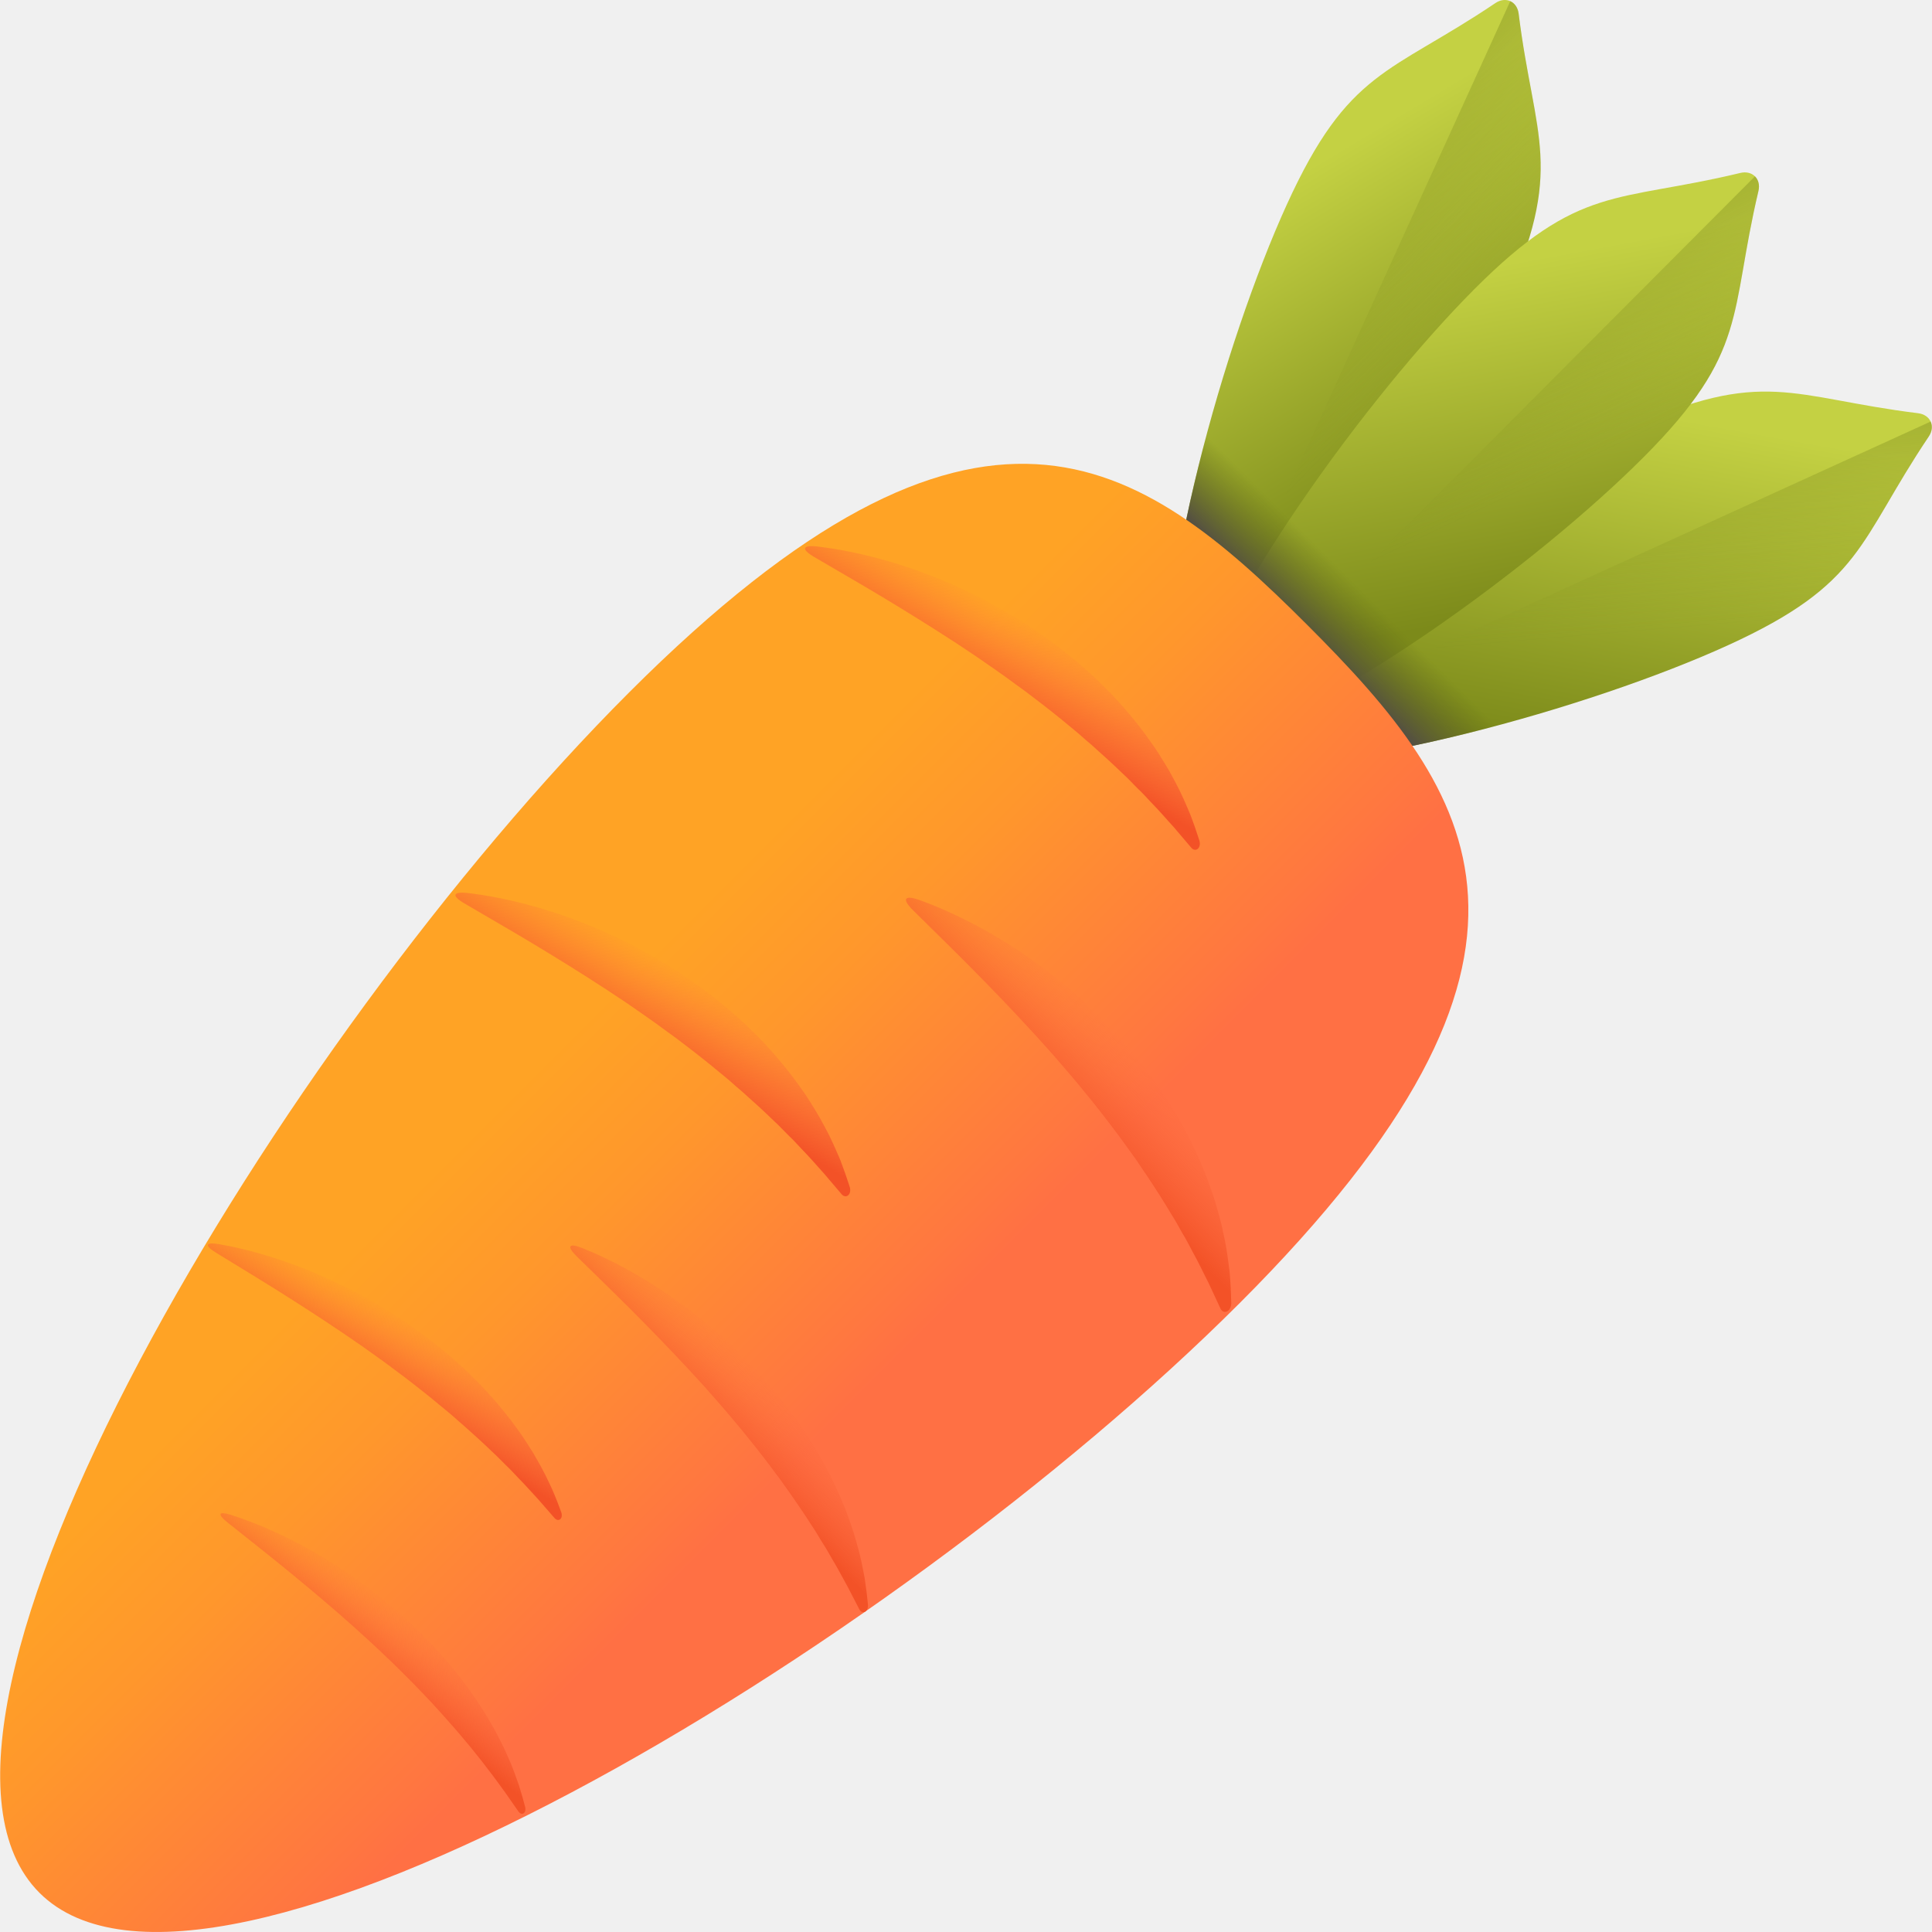
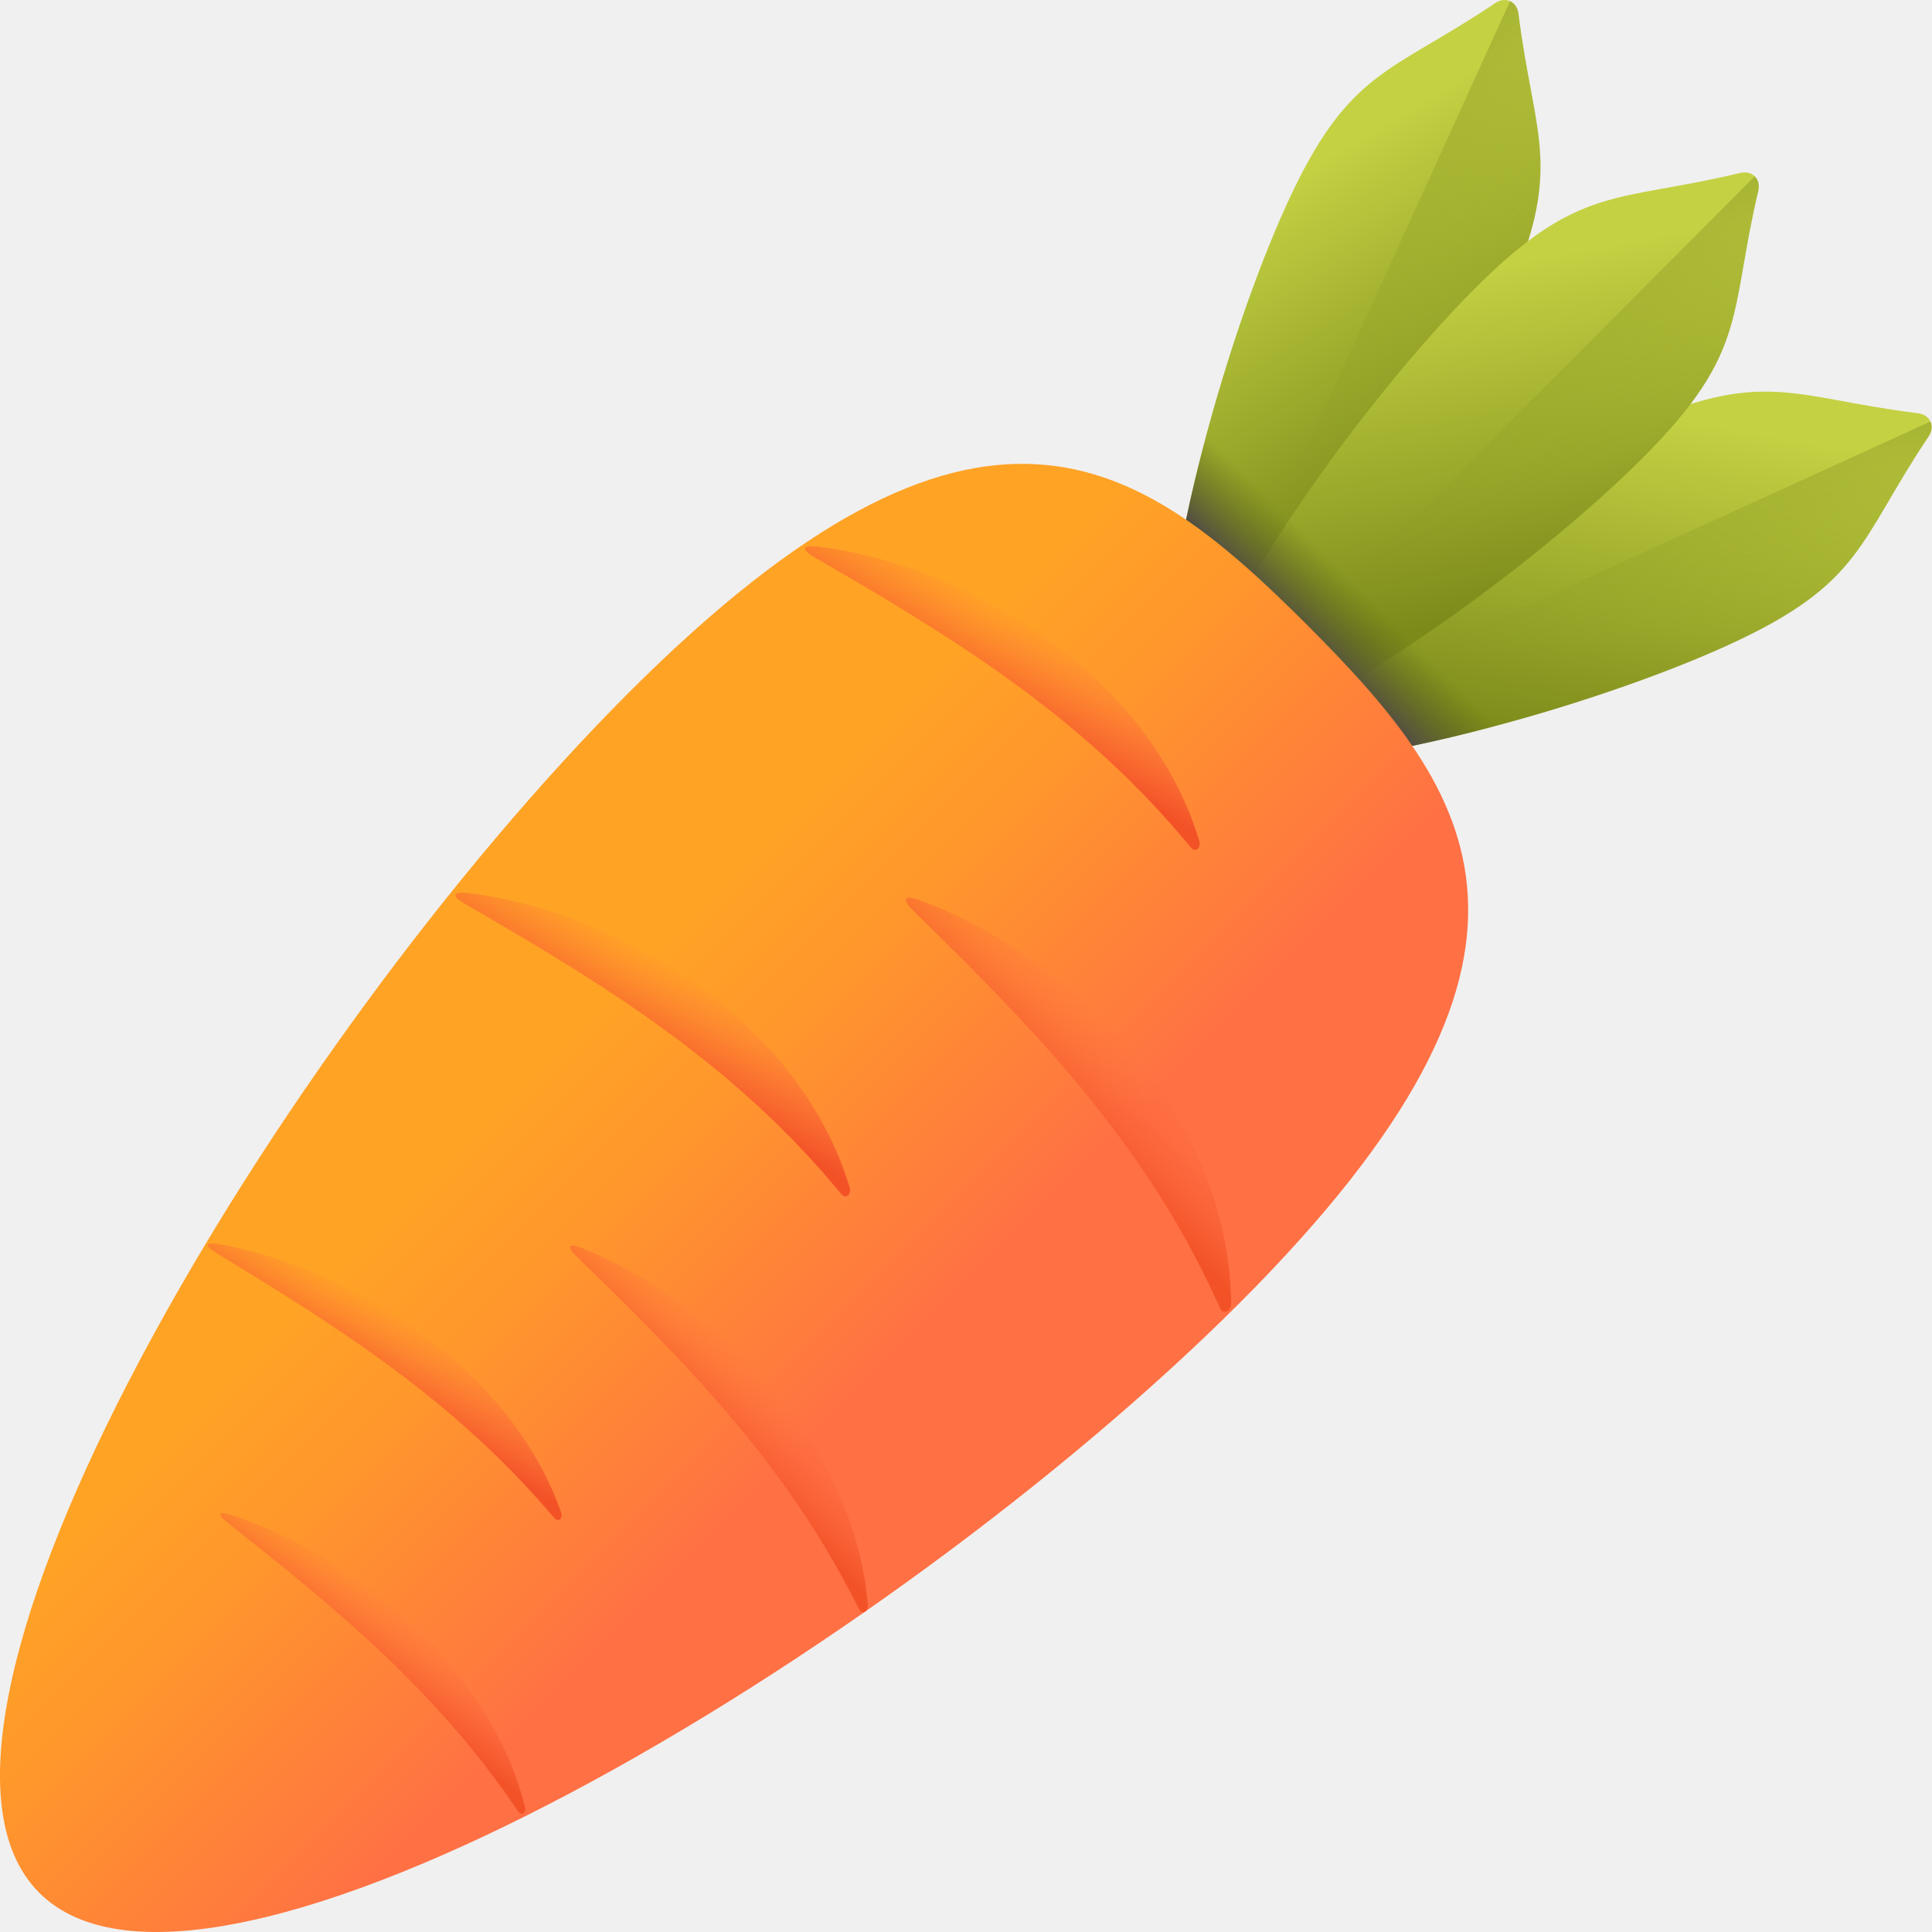
<svg xmlns="http://www.w3.org/2000/svg" width="42" height="42" viewBox="0 0 42 42" fill="none">
-   <g clip-path="url(#clip0_349_4723)">
-     <path d="M27.971 4.454C26.627 7.404 25.052 12.942 25.394 15.685C25.428 15.953 25.677 16.066 25.901 15.915C28.198 14.366 31.351 9.542 32.694 6.592C34.038 3.642 33.356 3.041 33.014 0.297C32.98 0.029 32.731 -0.084 32.507 0.068C30.209 1.616 29.314 1.504 27.971 4.454Z" fill="url(#paint0_linear_349_4723)" />
-     <path d="M25.901 15.915C28.198 14.366 31.351 9.542 32.694 6.592C34.038 3.642 33.356 3.041 33.014 0.297C32.997 0.163 32.926 0.068 32.832 0.025L25.576 15.957C25.671 16 25.789 15.99 25.901 15.915Z" fill="url(#paint1_linear_349_4723)" />
-     <path d="M35.397 9.317C32.447 10.662 27.625 13.808 26.084 16.103C25.933 16.327 26.047 16.576 26.316 16.609C29.065 16.947 34.609 15.375 37.559 14.03C40.508 12.685 40.388 11.784 41.93 9.489C42.08 9.265 41.966 9.016 41.697 8.983C38.948 8.644 38.346 7.972 35.397 9.317Z" fill="url(#paint2_linear_349_4723)" />
-     <path d="M26.316 16.609C29.066 16.947 34.61 15.375 37.559 14.03C40.508 12.685 40.389 11.784 41.93 9.489C42.005 9.377 42.014 9.258 41.971 9.164L26.043 16.427C26.086 16.522 26.182 16.592 26.316 16.609Z" fill="url(#paint3_linear_349_4723)" />
-     <path d="M32.05 6.287C29.761 8.583 26.352 13.223 25.716 15.913C25.654 16.176 25.848 16.368 26.111 16.305C28.804 15.656 33.442 12.235 35.73 9.939C38.019 7.644 37.59 6.842 38.227 4.152C38.289 3.889 38.094 3.696 37.831 3.76C35.138 4.409 34.339 3.992 32.05 6.287Z" fill="url(#paint4_linear_349_4723)" />
-     <path d="M26.112 16.305C28.805 15.656 33.442 12.235 35.731 9.939C38.019 7.644 37.591 6.842 38.227 4.152C38.258 4.021 38.225 3.907 38.152 3.833L25.792 16.231C25.866 16.304 25.98 16.337 26.112 16.305Z" fill="url(#paint5_linear_349_4723)" />
-     <path d="M26.534 8.388C25.744 11.024 25.176 13.928 25.395 15.685C25.419 15.876 25.552 15.987 25.708 15.981C25.695 16.177 25.827 16.319 26.018 16.317C26.023 16.463 26.134 16.586 26.317 16.609C28.076 16.825 30.98 16.259 33.616 15.47L26.534 8.388Z" fill="url(#paint6_linear_349_4723)" />
-     <path d="M26.949 28.329C19.338 35.94 4.522 44.812 0.857 41.147C-2.809 37.481 6.064 22.665 13.675 15.054C21.286 7.443 24.753 9.92 28.419 13.585C32.084 17.251 34.56 20.718 26.949 28.329Z" fill="url(#paint7_linear_349_4723)" />
-     <path d="M20.001 19.57C20.341 19.693 20.812 19.892 21.339 20.182C21.605 20.326 21.883 20.496 22.169 20.684C22.452 20.876 22.748 21.085 23.034 21.321C23.324 21.553 23.609 21.809 23.886 22.081C24.165 22.358 24.429 22.648 24.678 22.951C24.803 23.103 24.923 23.259 25.038 23.419C25.159 23.574 25.263 23.74 25.37 23.903C25.48 24.063 25.574 24.232 25.669 24.398C25.766 24.561 25.848 24.733 25.931 24.899C26.089 25.223 26.226 25.556 26.342 25.897C26.401 26.058 26.445 26.223 26.49 26.379C26.535 26.536 26.572 26.69 26.602 26.841C26.669 27.137 26.702 27.422 26.733 27.671C26.751 27.891 26.762 28.111 26.767 28.331C26.765 28.517 26.59 28.591 26.527 28.436L26.273 27.89C26.166 27.685 26.059 27.448 25.92 27.201C25.854 27.076 25.788 26.945 25.708 26.815C25.63 26.684 25.561 26.543 25.471 26.408C25.307 26.13 25.123 25.844 24.929 25.552C24.826 25.409 24.735 25.255 24.626 25.111C24.518 24.966 24.416 24.814 24.304 24.667C24.193 24.518 24.081 24.37 23.966 24.224C23.854 24.075 23.735 23.929 23.615 23.785C23.382 23.491 23.132 23.21 22.892 22.929L22.524 22.519L22.158 22.124C21.676 21.608 21.212 21.137 20.809 20.736L19.846 19.785C19.597 19.539 19.662 19.447 20.001 19.57Z" fill="url(#paint8_linear_349_4723)" />
-     <path d="M10.177 19.414C10.512 19.453 10.984 19.533 11.528 19.682C11.803 19.755 12.094 19.848 12.397 19.956C12.699 20.068 13.016 20.193 13.332 20.343C13.651 20.489 13.97 20.658 14.287 20.843C14.604 21.029 14.916 21.233 15.217 21.452C15.368 21.561 15.515 21.675 15.659 21.793C15.806 21.906 15.942 22.032 16.079 22.155C16.219 22.274 16.346 22.406 16.474 22.533C16.603 22.659 16.72 22.794 16.837 22.925C17.061 23.18 17.269 23.448 17.462 23.727C17.556 23.858 17.638 23.996 17.719 24.126C17.797 24.252 17.87 24.381 17.938 24.514C18.076 24.764 18.178 25.011 18.271 25.226C18.344 25.418 18.412 25.612 18.474 25.807C18.52 25.974 18.383 26.076 18.287 25.951L17.919 25.518C17.771 25.357 17.614 25.168 17.426 24.977C17.335 24.88 17.242 24.776 17.137 24.678C17.033 24.577 16.935 24.466 16.821 24.364C16.602 24.151 16.365 23.935 16.116 23.715C15.987 23.61 15.866 23.491 15.732 23.385C15.598 23.279 15.468 23.164 15.33 23.057C15.193 22.947 15.054 22.839 14.915 22.733C14.775 22.624 14.633 22.518 14.488 22.416C14.205 22.202 13.909 22.004 13.622 21.803L13.188 21.515L12.761 21.24C12.246 20.913 11.725 20.594 11.199 20.284L10.094 19.638C9.809 19.471 9.843 19.375 10.177 19.414Z" fill="url(#paint9_linear_349_4723)" />
-     <path d="M17.778 11.881C18.113 11.921 18.584 12 19.129 12.149C19.403 12.222 19.694 12.315 19.998 12.423C20.3 12.536 20.617 12.66 20.932 12.81C21.251 12.957 21.571 13.126 21.888 13.31C22.208 13.498 22.518 13.701 22.818 13.919C22.968 14.029 23.116 14.143 23.26 14.261C23.407 14.373 23.543 14.5 23.68 14.622C23.819 14.741 23.947 14.873 24.074 15C24.203 15.126 24.321 15.261 24.438 15.392C24.662 15.647 24.87 15.915 25.062 16.194C25.157 16.325 25.238 16.463 25.319 16.593C25.398 16.719 25.471 16.849 25.539 16.981C25.676 17.231 25.779 17.478 25.871 17.694C25.945 17.885 26.012 18.079 26.074 18.274C26.121 18.441 25.984 18.544 25.888 18.418L25.52 17.985C25.371 17.824 25.214 17.635 25.026 17.445C24.935 17.347 24.842 17.244 24.737 17.145C24.634 17.045 24.536 16.933 24.422 16.831C24.203 16.619 23.965 16.402 23.717 16.182C23.587 16.077 23.467 15.959 23.332 15.852C23.199 15.746 23.069 15.631 22.931 15.524C22.794 15.415 22.655 15.306 22.515 15.2C22.375 15.091 22.233 14.985 22.089 14.883C21.805 14.669 21.51 14.471 21.223 14.271L20.789 13.982L20.361 13.707C19.846 13.38 19.326 13.061 18.8 12.751L17.695 12.105C17.409 11.938 17.444 11.842 17.778 11.881Z" fill="url(#paint10_linear_349_4723)" />
-     <path d="M12.656 27.13C12.949 27.247 13.358 27.434 13.819 27.7C14.051 27.833 14.294 27.987 14.546 28.158C14.796 28.332 15.056 28.521 15.311 28.733C15.569 28.941 15.823 29.171 16.072 29.413C16.322 29.66 16.561 29.918 16.789 30.186C16.902 30.321 17.012 30.459 17.119 30.599C17.229 30.737 17.327 30.883 17.426 31.026C17.528 31.167 17.617 31.316 17.706 31.461C17.798 31.605 17.877 31.755 17.957 31.901C18.108 32.184 18.244 32.475 18.363 32.773C18.422 32.913 18.468 33.057 18.516 33.193C18.562 33.326 18.602 33.46 18.638 33.595C18.713 33.853 18.758 34.1 18.799 34.316C18.832 34.536 18.854 34.729 18.869 34.888C18.878 35.049 18.736 35.108 18.674 34.972L18.427 34.494C18.325 34.313 18.22 34.105 18.088 33.888C18.025 33.778 17.962 33.663 17.887 33.549C17.813 33.434 17.747 33.309 17.664 33.191C17.509 32.946 17.337 32.694 17.157 32.436C17.061 32.31 16.976 32.175 16.875 32.047C16.776 31.918 16.681 31.784 16.578 31.654C16.476 31.523 16.373 31.392 16.267 31.262C16.163 31.13 16.056 31.001 15.946 30.873C15.733 30.613 15.506 30.363 15.287 30.113L14.953 29.749L14.622 29.398C14.223 28.979 13.817 28.566 13.405 28.16L12.537 27.311C12.313 27.091 12.363 27.014 12.656 27.13Z" fill="url(#paint11_linear_349_4723)" />
-     <path d="M4.758 27.046C5.052 27.096 5.465 27.187 5.945 27.341C6.186 27.417 6.442 27.51 6.71 27.617C6.976 27.727 7.256 27.848 7.536 27.991C7.818 28.131 8.102 28.29 8.384 28.462C8.668 28.637 8.945 28.825 9.213 29.024C9.348 29.124 9.48 29.228 9.609 29.335C9.741 29.438 9.863 29.551 9.987 29.662C10.112 29.769 10.227 29.887 10.342 30.001C10.459 30.114 10.566 30.235 10.673 30.351C10.876 30.578 11.067 30.815 11.244 31.062C11.331 31.177 11.407 31.298 11.482 31.413C11.555 31.523 11.623 31.637 11.687 31.753C11.816 31.971 11.915 32.186 12.003 32.374C12.086 32.566 12.151 32.736 12.202 32.877C12.249 33.021 12.134 33.102 12.046 32.991L11.71 32.605C11.575 32.461 11.431 32.293 11.261 32.122C11.178 32.034 11.094 31.942 10.999 31.853C10.905 31.763 10.816 31.664 10.713 31.572C10.515 31.38 10.301 31.185 10.076 30.986C9.96 30.89 9.851 30.784 9.731 30.688C9.61 30.591 9.493 30.487 9.37 30.39C9.246 30.29 9.122 30.191 8.997 30.094C8.871 29.995 8.744 29.898 8.615 29.804C8.361 29.609 8.097 29.426 7.84 29.242L7.452 28.977L7.071 28.722C6.611 28.419 6.147 28.123 5.678 27.834L4.694 27.231C4.439 27.075 4.466 26.996 4.758 27.046Z" fill="url(#paint12_linear_349_4723)" />
-     <path d="M5.018 32.931C5.286 33.016 5.662 33.154 6.094 33.359C6.311 33.461 6.54 33.58 6.78 33.714C7.017 33.851 7.266 33.999 7.513 34.168C7.763 34.333 8.012 34.517 8.258 34.712C8.507 34.911 8.747 35.12 8.978 35.339C9.094 35.449 9.208 35.562 9.318 35.677C9.432 35.789 9.535 35.91 9.64 36.028C9.747 36.144 9.844 36.268 9.941 36.388C10.039 36.507 10.128 36.632 10.217 36.754C10.385 36.989 10.541 37.233 10.685 37.484C10.756 37.602 10.816 37.723 10.876 37.839C10.933 37.95 10.987 38.063 11.037 38.179C11.137 38.398 11.21 38.609 11.276 38.794C11.336 38.982 11.382 39.148 11.417 39.285C11.448 39.424 11.335 39.484 11.263 39.37L10.984 38.969C10.871 38.819 10.753 38.645 10.61 38.465C10.54 38.373 10.47 38.277 10.39 38.182C10.311 38.087 10.236 37.984 10.149 37.886C9.982 37.683 9.8 37.475 9.609 37.262C9.51 37.158 9.418 37.046 9.314 36.941C9.211 36.836 9.112 36.725 9.005 36.619C8.9 36.511 8.793 36.404 8.685 36.298C8.578 36.19 8.468 36.084 8.356 35.98C8.137 35.767 7.908 35.564 7.686 35.361C7.574 35.262 7.462 35.163 7.35 35.065L7.018 34.78C6.618 34.44 6.213 34.106 5.803 33.778L4.942 33.093C4.719 32.916 4.751 32.846 5.018 32.931Z" fill="url(#paint13_linear_349_4723)" />
-   </g>
+   <path d="M27.967 4.454C26.623 7.404 25.048 12.942 25.39 15.685C25.424 15.953 25.673 16.066 25.898 15.915C28.195 14.366 31.347 9.542 32.69 6.592C34.034 3.642 33.352 3.041 33.01 0.297C32.976 0.029 32.727 -0.083 32.503 0.068C30.206 1.616 29.311 1.504 27.967 4.454Z" fill="url(#paint0_linear_772_2655)" />
+   <path d="M25.898 15.915C28.195 14.366 31.347 9.542 32.69 6.592C34.034 3.642 33.352 3.041 33.01 0.297C32.993 0.163 32.922 0.068 32.828 0.025L25.572 15.957C25.667 16 25.785 15.99 25.898 15.915Z" fill="url(#paint1_linear_772_2655)" />
+   <path d="M35.393 9.318C32.443 10.662 27.621 13.808 26.08 16.103C25.929 16.327 26.043 16.576 26.312 16.609C29.061 16.947 34.605 15.375 37.555 14.03C40.504 12.685 40.384 11.784 41.926 9.489C42.076 9.265 41.962 9.016 41.694 8.983C38.944 8.645 38.342 7.973 35.393 9.318Z" fill="url(#paint2_linear_772_2655)" />
+   <path d="M26.312 16.609C29.062 16.947 34.606 15.375 37.555 14.03C40.504 12.685 40.385 11.784 41.926 9.489C42.002 9.377 42.011 9.259 41.967 9.164L26.039 16.428C26.082 16.522 26.178 16.592 26.312 16.609Z" fill="url(#paint3_linear_772_2655)" />
+   <path d="M32.046 6.287C29.757 8.583 26.348 13.223 25.712 15.913C25.65 16.176 25.844 16.368 26.107 16.305C28.8 15.656 33.438 12.235 35.726 9.939C38.015 7.644 37.586 6.842 38.223 4.152C38.285 3.889 38.091 3.696 37.828 3.76C35.134 4.409 34.335 3.992 32.046 6.287Z" fill="url(#paint4_linear_772_2655)" />
+   <path d="M26.108 16.305C28.801 15.656 33.438 12.235 35.727 9.939C38.016 7.644 37.587 6.842 38.223 4.152C38.254 4.021 38.221 3.907 38.148 3.833L25.788 16.231C25.862 16.304 25.976 16.337 26.108 16.305Z" fill="url(#paint5_linear_772_2655)" />
+   <path d="M26.53 8.388C25.74 11.024 25.172 13.928 25.391 15.685C25.415 15.876 25.549 15.987 25.704 15.982C25.691 16.177 25.823 16.319 26.014 16.317C26.019 16.464 26.13 16.586 26.313 16.609C28.072 16.825 30.976 16.259 33.612 15.471L26.53 8.388Z" fill="url(#paint6_linear_772_2655)" />
+   <path d="M26.945 28.329C19.335 35.94 4.519 44.813 0.853 41.147C-2.813 37.481 6.06 22.666 13.671 15.055C21.282 7.444 24.749 9.92 28.415 13.585C32.08 17.251 34.556 20.718 26.945 28.329Z" fill="url(#paint7_linear_772_2655)" />
+   <path d="M19.997 19.57C20.337 19.693 20.808 19.892 21.335 20.182C21.601 20.327 21.879 20.496 22.165 20.684C22.448 20.876 22.744 21.085 23.03 21.321C23.32 21.553 23.605 21.809 23.882 22.081C24.161 22.358 24.425 22.648 24.674 22.951C24.799 23.104 24.919 23.26 25.035 23.419C25.155 23.574 25.259 23.741 25.366 23.903C25.476 24.063 25.57 24.233 25.665 24.398C25.762 24.562 25.844 24.733 25.928 24.899C26.085 25.223 26.222 25.556 26.338 25.897C26.397 26.058 26.441 26.223 26.486 26.379C26.531 26.536 26.568 26.69 26.598 26.841C26.666 27.137 26.698 27.422 26.729 27.671C26.747 27.891 26.759 28.111 26.764 28.331C26.761 28.517 26.586 28.591 26.523 28.436L26.269 27.891C26.162 27.685 26.055 27.448 25.916 27.201C25.85 27.076 25.784 26.945 25.704 26.815C25.626 26.684 25.557 26.543 25.468 26.408C25.303 26.13 25.119 25.844 24.925 25.552C24.822 25.409 24.731 25.256 24.622 25.111C24.514 24.966 24.413 24.814 24.3 24.667C24.189 24.518 24.077 24.37 23.962 24.224C23.85 24.075 23.732 23.929 23.611 23.785C23.378 23.491 23.128 23.21 22.888 22.929L22.52 22.519L22.154 22.124C21.672 21.608 21.208 21.137 20.805 20.736L19.842 19.785C19.593 19.54 19.658 19.447 19.997 19.57Z" fill="url(#paint8_linear_772_2655)" />
+   <path d="M10.173 19.414C10.508 19.453 10.98 19.533 11.525 19.682C11.799 19.755 12.09 19.848 12.393 19.956C12.695 20.069 13.012 20.193 13.328 20.343C13.647 20.489 13.966 20.659 14.284 20.843C14.6 21.029 14.912 21.233 15.214 21.452C15.364 21.562 15.511 21.675 15.655 21.794C15.803 21.906 15.938 22.033 16.076 22.155C16.215 22.274 16.342 22.406 16.47 22.533C16.599 22.659 16.716 22.794 16.834 22.925C17.057 23.18 17.265 23.448 17.458 23.727C17.552 23.858 17.634 23.996 17.715 24.126C17.793 24.252 17.866 24.382 17.934 24.514C18.072 24.764 18.174 25.011 18.267 25.226C18.34 25.418 18.408 25.612 18.47 25.807C18.516 25.974 18.379 26.076 18.283 25.951L17.915 25.518C17.767 25.357 17.61 25.168 17.422 24.978C17.331 24.88 17.238 24.777 17.133 24.678C17.029 24.578 16.931 24.466 16.817 24.364C16.599 24.151 16.361 23.935 16.112 23.715C15.983 23.61 15.862 23.491 15.728 23.385C15.594 23.279 15.464 23.164 15.326 23.057C15.189 22.948 15.05 22.84 14.911 22.733C14.771 22.624 14.629 22.518 14.484 22.416C14.201 22.202 13.905 22.004 13.618 21.804L13.184 21.515L12.757 21.24C12.242 20.913 11.721 20.594 11.195 20.284L10.091 19.638C9.805 19.471 9.839 19.375 10.173 19.414Z" fill="url(#paint9_linear_772_2655)" />
+   <path d="M17.774 11.881C18.109 11.921 18.58 12 19.125 12.149C19.399 12.223 19.69 12.315 19.994 12.423C20.296 12.536 20.613 12.66 20.928 12.81C21.247 12.957 21.567 13.126 21.884 13.31C22.204 13.498 22.514 13.701 22.814 13.919C22.965 14.029 23.112 14.143 23.256 14.261C23.403 14.374 23.539 14.5 23.676 14.622C23.816 14.741 23.943 14.873 24.07 15.001C24.199 15.126 24.317 15.261 24.434 15.392C24.658 15.647 24.866 15.915 25.058 16.194C25.153 16.326 25.234 16.463 25.315 16.593C25.394 16.719 25.467 16.849 25.535 16.981C25.672 17.231 25.775 17.478 25.867 17.694C25.941 17.885 26.008 18.079 26.07 18.274C26.117 18.441 25.98 18.544 25.884 18.418L25.516 17.985C25.367 17.825 25.21 17.635 25.023 17.445C24.931 17.347 24.838 17.244 24.733 17.145C24.63 17.045 24.532 16.933 24.418 16.832C24.199 16.619 23.962 16.402 23.713 16.182C23.584 16.077 23.463 15.959 23.328 15.853C23.195 15.746 23.065 15.632 22.927 15.524C22.79 15.415 22.651 15.307 22.511 15.2C22.372 15.091 22.229 14.985 22.085 14.883C21.801 14.669 21.506 14.471 21.219 14.271L20.785 13.983L20.357 13.707C19.842 13.38 19.322 13.061 18.796 12.751L17.691 12.105C17.405 11.938 17.44 11.843 17.774 11.881Z" fill="url(#paint10_linear_772_2655)" />
+   <path d="M12.652 27.131C12.945 27.248 13.354 27.434 13.815 27.7C14.047 27.833 14.29 27.987 14.542 28.158C14.792 28.332 15.052 28.521 15.307 28.733C15.565 28.942 15.819 29.171 16.068 29.413C16.318 29.66 16.557 29.918 16.785 30.186C16.898 30.321 17.008 30.459 17.115 30.6C17.225 30.737 17.323 30.883 17.422 31.026C17.524 31.167 17.613 31.316 17.703 31.461C17.794 31.605 17.873 31.755 17.953 31.901C18.104 32.184 18.24 32.475 18.359 32.773C18.418 32.914 18.465 33.057 18.512 33.194C18.558 33.326 18.599 33.46 18.634 33.596C18.709 33.853 18.754 34.1 18.795 34.317C18.828 34.536 18.85 34.729 18.865 34.888C18.874 35.05 18.732 35.109 18.67 34.973L18.423 34.494C18.321 34.313 18.216 34.105 18.084 33.889C18.021 33.779 17.958 33.663 17.883 33.549C17.809 33.434 17.743 33.31 17.66 33.191C17.505 32.946 17.334 32.694 17.153 32.436C17.057 32.31 16.972 32.175 16.871 32.047C16.772 31.919 16.677 31.784 16.574 31.655C16.472 31.523 16.369 31.392 16.264 31.263C16.16 31.131 16.052 31.001 15.942 30.874C15.729 30.613 15.502 30.363 15.283 30.114L14.949 29.75L14.618 29.398C14.219 28.979 13.813 28.567 13.401 28.16L12.533 27.311C12.309 27.091 12.359 27.014 12.652 27.131Z" fill="url(#paint11_linear_772_2655)" />
+   <path d="M4.755 27.046C5.048 27.096 5.461 27.187 5.941 27.341C6.182 27.417 6.438 27.51 6.706 27.617C6.973 27.727 7.252 27.848 7.532 27.991C7.814 28.131 8.098 28.29 8.38 28.462C8.664 28.637 8.941 28.825 9.209 29.024C9.344 29.124 9.476 29.228 9.605 29.335C9.737 29.438 9.859 29.551 9.983 29.662C10.108 29.769 10.223 29.887 10.339 30.001C10.455 30.114 10.562 30.235 10.669 30.351C10.872 30.578 11.063 30.815 11.241 31.062C11.327 31.177 11.403 31.298 11.478 31.413C11.551 31.523 11.62 31.637 11.684 31.753C11.812 31.971 11.911 32.186 11.999 32.374C12.082 32.566 12.147 32.736 12.198 32.877C12.245 33.021 12.13 33.102 12.042 32.991L11.706 32.605C11.571 32.461 11.428 32.293 11.257 32.122C11.174 32.034 11.09 31.942 10.995 31.853C10.901 31.763 10.812 31.664 10.709 31.572C10.511 31.38 10.297 31.185 10.073 30.986C9.957 30.89 9.847 30.784 9.727 30.688C9.606 30.591 9.49 30.487 9.366 30.39C9.243 30.29 9.118 30.191 8.993 30.094C8.868 29.995 8.74 29.898 8.611 29.804C8.357 29.609 8.093 29.426 7.836 29.242L7.449 28.977L7.067 28.722C6.607 28.419 6.143 28.123 5.674 27.834L4.69 27.231C4.435 27.075 4.462 26.996 4.755 27.046Z" fill="url(#paint12_linear_772_2655)" />
+   <path d="M5.014 32.931C5.282 33.016 5.658 33.154 6.09 33.359C6.307 33.461 6.536 33.58 6.776 33.714C7.013 33.851 7.262 33.999 7.509 34.168C7.759 34.334 8.008 34.517 8.255 34.713C8.503 34.912 8.743 35.12 8.975 35.339C9.09 35.449 9.204 35.562 9.314 35.678C9.428 35.79 9.531 35.91 9.636 36.028C9.743 36.144 9.84 36.268 9.937 36.388C10.035 36.507 10.124 36.632 10.213 36.754C10.381 36.989 10.538 37.233 10.681 37.484C10.752 37.602 10.812 37.723 10.872 37.839C10.93 37.95 10.983 38.064 11.033 38.179C11.133 38.398 11.206 38.609 11.272 38.794C11.332 38.982 11.378 39.148 11.413 39.285C11.444 39.424 11.331 39.484 11.259 39.37L10.98 38.969C10.868 38.819 10.749 38.645 10.606 38.465C10.537 38.373 10.466 38.277 10.386 38.183C10.307 38.087 10.233 37.984 10.145 37.886C9.978 37.683 9.796 37.475 9.605 37.262C9.506 37.159 9.414 37.046 9.31 36.941C9.207 36.836 9.108 36.726 9.002 36.619C8.896 36.511 8.789 36.404 8.681 36.298C8.574 36.19 8.464 36.084 8.352 35.98C8.133 35.767 7.904 35.564 7.682 35.361C7.57 35.262 7.458 35.163 7.346 35.065L7.014 34.78C6.614 34.44 6.209 34.106 5.799 33.779L4.938 33.093C4.715 32.916 4.747 32.846 5.014 32.931Z" fill="url(#paint13_linear_772_2655)" />
  <defs>
-     <linearGradient id="paint0_linear_349_4723" x1="26.484" y1="4.83" x2="30.34" y2="11.275" gradientUnits="userSpaceOnUse">
+     <linearGradient id="paint0_linear_772_2655" x1="26.48" y1="4.83" x2="30.336" y2="11.275" gradientUnits="userSpaceOnUse">
      <stop stop-color="#C4D143" />
      <stop offset="1" stop-color="#7C8A1A" />
    </linearGradient>
-     <linearGradient id="paint1_linear_349_4723" x1="30.037" y1="8.632" x2="22.098" y2="0.937" gradientUnits="userSpaceOnUse">
+     <linearGradient id="paint1_linear_772_2655" x1="30.033" y1="8.632" x2="22.094" y2="0.937" gradientUnits="userSpaceOnUse">
      <stop stop-color="#7C8A1A" stop-opacity="0" />
      <stop offset="0.315" stop-color="#768319" stop-opacity="0.315" />
      <stop offset="0.781" stop-color="#646F15" stop-opacity="0.781" />
      <stop offset="1" stop-color="#5A6313" />
    </linearGradient>
-     <linearGradient id="paint2_linear_349_4723" x1="34.033" y1="8.653" x2="32.711" y2="16.045" gradientUnits="userSpaceOnUse">
+     <linearGradient id="paint2_linear_772_2655" x1="34.029" y1="8.653" x2="32.707" y2="16.045" gradientUnits="userSpaceOnUse">
      <stop stop-color="#C4D143" />
      <stop offset="1" stop-color="#7C8A1A" />
    </linearGradient>
-     <linearGradient id="paint3_linear_349_4723" x1="34.225" y1="13.854" x2="33.29" y2="2.833" gradientUnits="userSpaceOnUse">
+     <linearGradient id="paint3_linear_772_2655" x1="34.221" y1="13.854" x2="33.286" y2="2.833" gradientUnits="userSpaceOnUse">
      <stop stop-color="#7C8A1A" stop-opacity="0" />
      <stop offset="0.315" stop-color="#768319" stop-opacity="0.315" />
      <stop offset="0.781" stop-color="#646F15" stop-opacity="0.781" />
      <stop offset="1" stop-color="#5A6313" />
    </linearGradient>
-     <linearGradient id="paint4_linear_349_4723" x1="30.541" y1="6.127" x2="31.905" y2="13.509" gradientUnits="userSpaceOnUse">
+     <linearGradient id="paint4_linear_772_2655" x1="30.537" y1="6.127" x2="31.901" y2="13.509" gradientUnits="userSpaceOnUse">
      <stop stop-color="#C4D143" />
      <stop offset="1" stop-color="#7C8A1A" />
    </linearGradient>
-     <linearGradient id="paint5_linear_349_4723" x1="32.548" y1="10.927" x2="27.797" y2="0.946" gradientUnits="userSpaceOnUse">
+     <linearGradient id="paint5_linear_772_2655" x1="32.544" y1="10.927" x2="27.793" y2="0.946" gradientUnits="userSpaceOnUse">
      <stop stop-color="#7C8A1A" stop-opacity="0" />
      <stop offset="0.315" stop-color="#768319" stop-opacity="0.315" />
      <stop offset="0.781" stop-color="#646F15" stop-opacity="0.781" />
      <stop offset="1" stop-color="#5A6313" />
    </linearGradient>
-     <linearGradient id="paint6_linear_349_4723" x1="29.382" y1="12.618" x2="28.267" y2="13.733" gradientUnits="userSpaceOnUse">
+     <linearGradient id="paint6_linear_772_2655" x1="29.378" y1="12.618" x2="28.263" y2="13.733" gradientUnits="userSpaceOnUse">
      <stop stop-color="#5A6313" stop-opacity="0" />
      <stop offset="1" stop-color="#544F43" />
    </linearGradient>
-     <linearGradient id="paint7_linear_349_4723" x1="11.057" y1="23.782" x2="18.176" y2="30.901" gradientUnits="userSpaceOnUse">
+     <linearGradient id="paint7_linear_772_2655" x1="11.053" y1="23.782" x2="18.172" y2="30.902" gradientUnits="userSpaceOnUse">
      <stop stop-color="#FFA325" />
      <stop offset="0.319" stop-color="#FF972C" />
      <stop offset="0.896" stop-color="#FF7740" />
      <stop offset="1" stop-color="#FF7044" />
    </linearGradient>
-     <linearGradient id="paint8_linear_349_4723" x1="24.591" y1="22.65" x2="22.956" y2="24.268" gradientUnits="userSpaceOnUse">
+     <linearGradient id="paint8_linear_772_2655" x1="24.587" y1="22.65" x2="22.952" y2="24.268" gradientUnits="userSpaceOnUse">
      <stop stop-color="#FF7044" stop-opacity="0" />
      <stop offset="0.513" stop-color="#F85E33" stop-opacity="0.513" />
      <stop offset="1" stop-color="#F35227" />
    </linearGradient>
-     <linearGradient id="paint9_linear_349_4723" x1="15.059" y1="21.211" x2="13.992" y2="23.016" gradientUnits="userSpaceOnUse">
+     <linearGradient id="paint9_linear_772_2655" x1="15.055" y1="21.211" x2="13.988" y2="23.016" gradientUnits="userSpaceOnUse">
      <stop stop-color="#FF7044" stop-opacity="0" />
      <stop offset="0.513" stop-color="#F85E33" stop-opacity="0.513" />
      <stop offset="1" stop-color="#F35227" />
    </linearGradient>
-     <linearGradient id="paint10_linear_349_4723" x1="22.66" y1="13.678" x2="21.593" y2="15.483" gradientUnits="userSpaceOnUse">
+     <linearGradient id="paint10_linear_772_2655" x1="22.656" y1="13.678" x2="21.589" y2="15.483" gradientUnits="userSpaceOnUse">
      <stop stop-color="#FF7044" stop-opacity="0" />
      <stop offset="0.513" stop-color="#F85E33" stop-opacity="0.513" />
      <stop offset="1" stop-color="#F35227" />
    </linearGradient>
-     <linearGradient id="paint11_linear_349_4723" x1="16.708" y1="29.93" x2="15.367" y2="31.305" gradientUnits="userSpaceOnUse">
+     <linearGradient id="paint11_linear_772_2655" x1="16.704" y1="29.93" x2="15.363" y2="31.305" gradientUnits="userSpaceOnUse">
      <stop stop-color="#FF7044" stop-opacity="0" />
      <stop offset="0.513" stop-color="#F85E33" stop-opacity="0.513" />
      <stop offset="1" stop-color="#F35227" />
    </linearGradient>
-     <linearGradient id="paint12_linear_349_4723" x1="9.083" y1="28.809" x2="8.17" y2="30.326" gradientUnits="userSpaceOnUse">
+     <linearGradient id="paint12_linear_772_2655" x1="9.079" y1="28.809" x2="8.167" y2="30.326" gradientUnits="userSpaceOnUse">
      <stop stop-color="#FF7044" stop-opacity="0" />
      <stop offset="0.513" stop-color="#F85E33" stop-opacity="0.513" />
      <stop offset="1" stop-color="#F35227" />
    </linearGradient>
-     <linearGradient id="paint13_linear_349_4723" x1="8.899" y1="35.119" x2="7.896" y2="36.414" gradientUnits="userSpaceOnUse">
+     <linearGradient id="paint13_linear_772_2655" x1="8.895" y1="35.12" x2="7.893" y2="36.414" gradientUnits="userSpaceOnUse">
      <stop stop-color="#FF7044" stop-opacity="0" />
      <stop offset="0.513" stop-color="#F85E33" stop-opacity="0.513" />
      <stop offset="1" stop-color="#F35227" />
    </linearGradient>
-     <clipPath id="clip0_349_4723">
-       <rect width="42" height="42" fill="white" />
-     </clipPath>
  </defs>
</svg>
